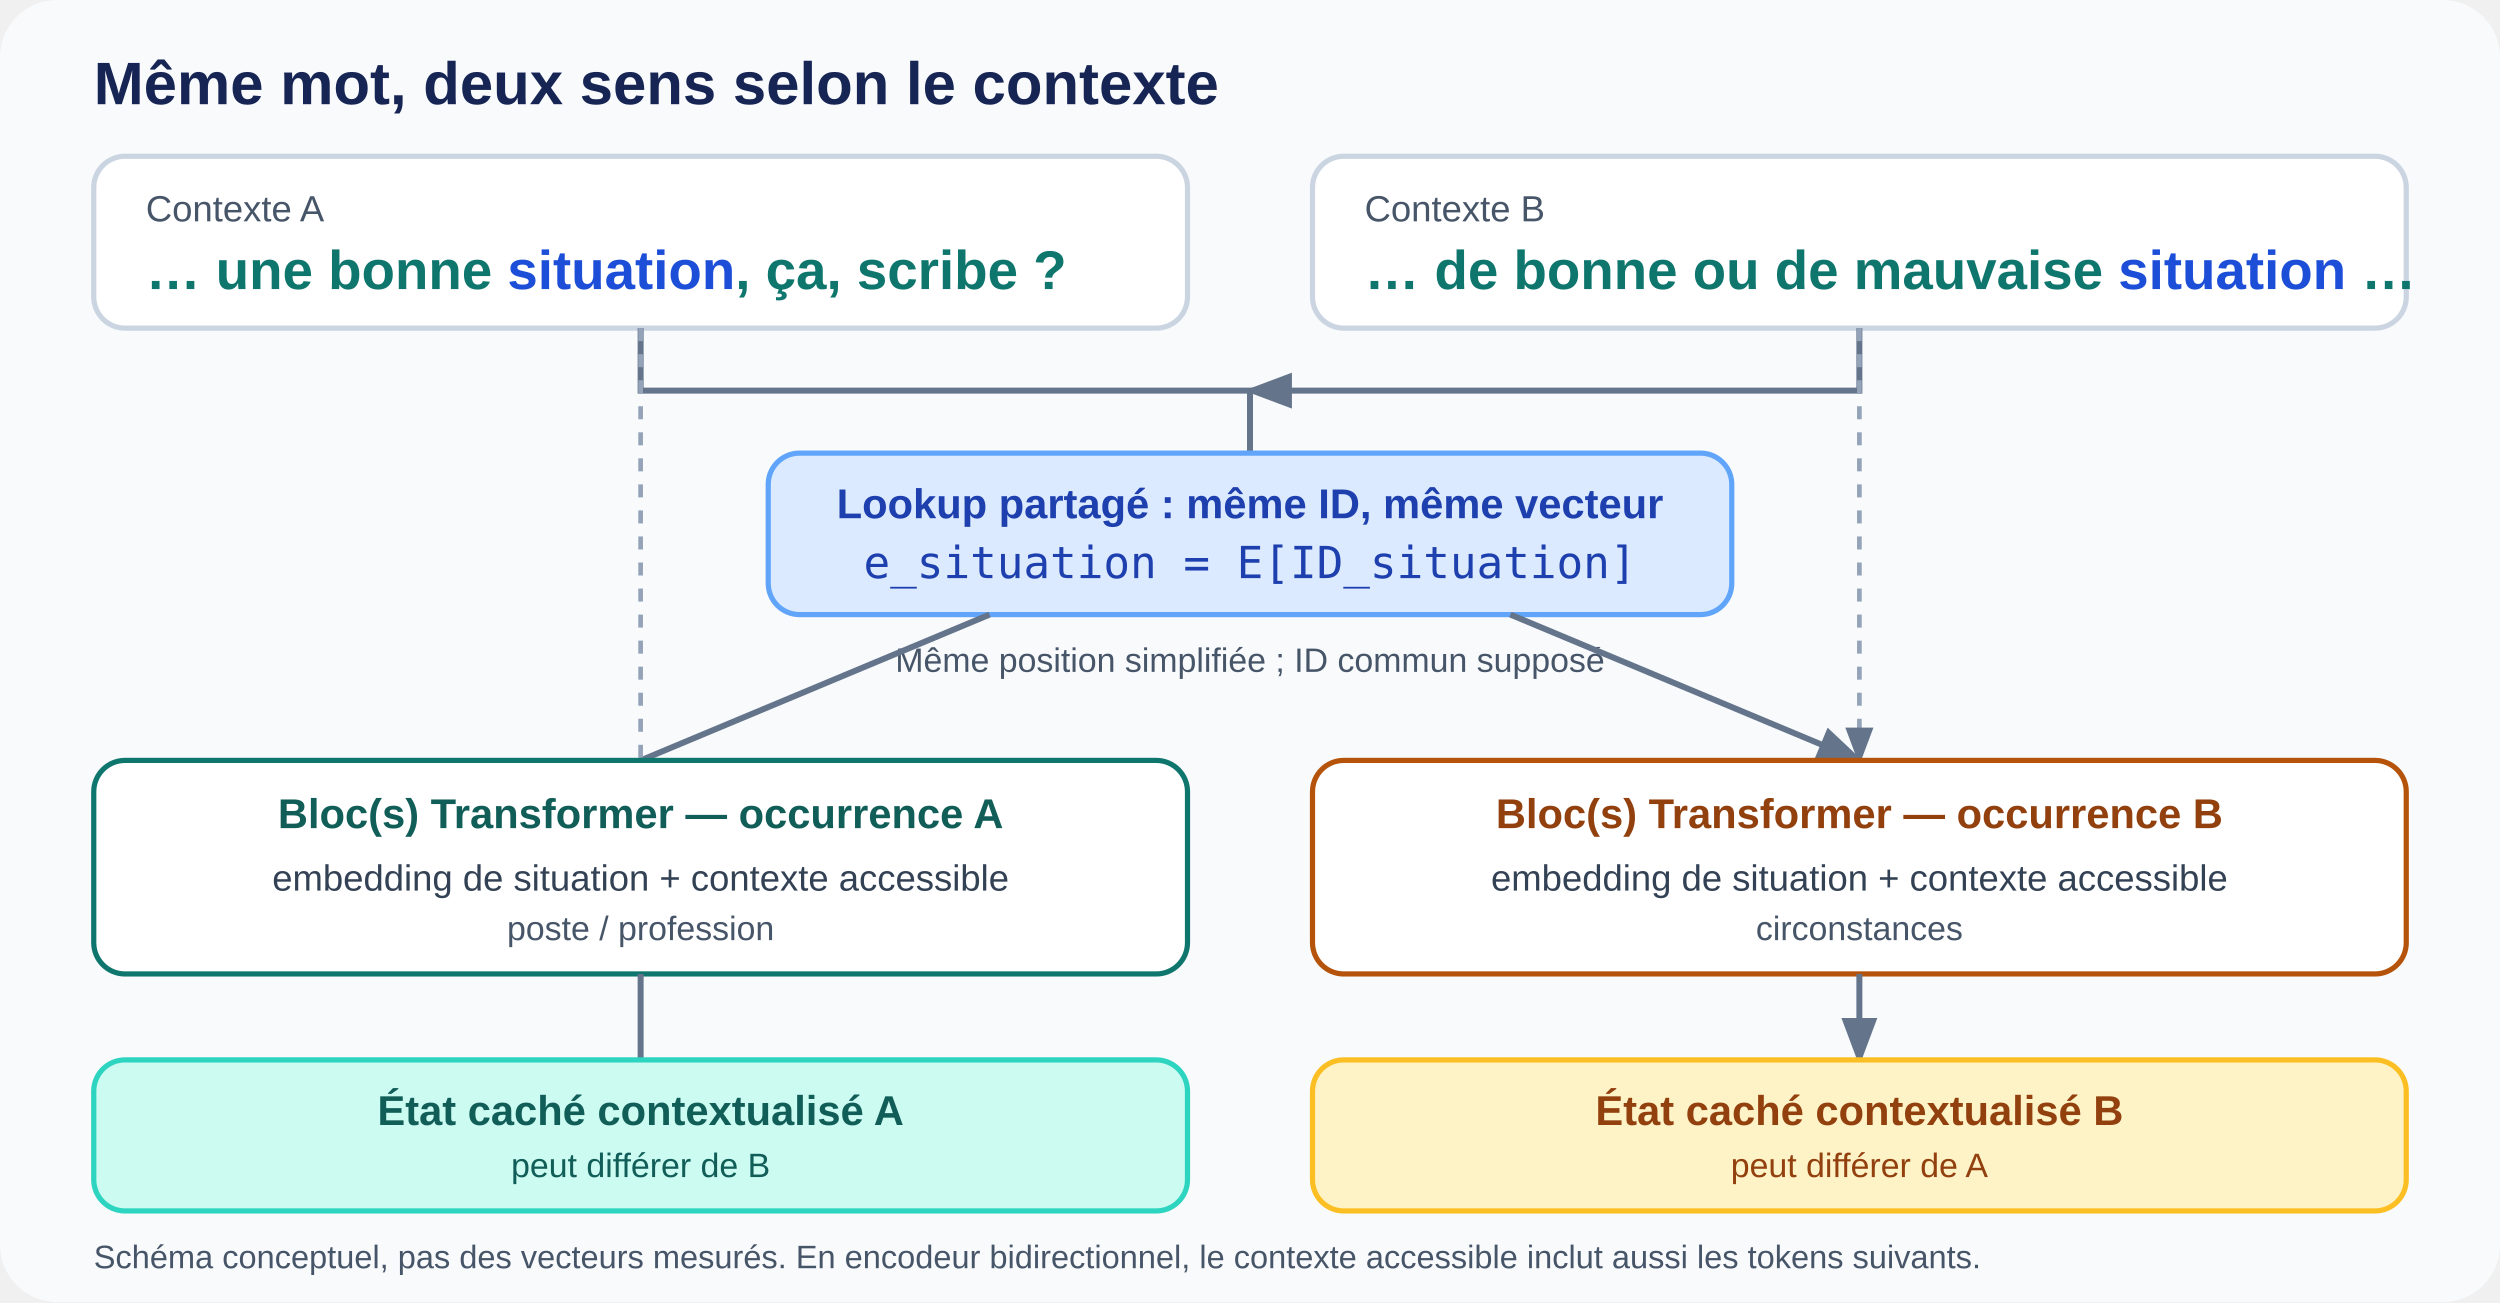
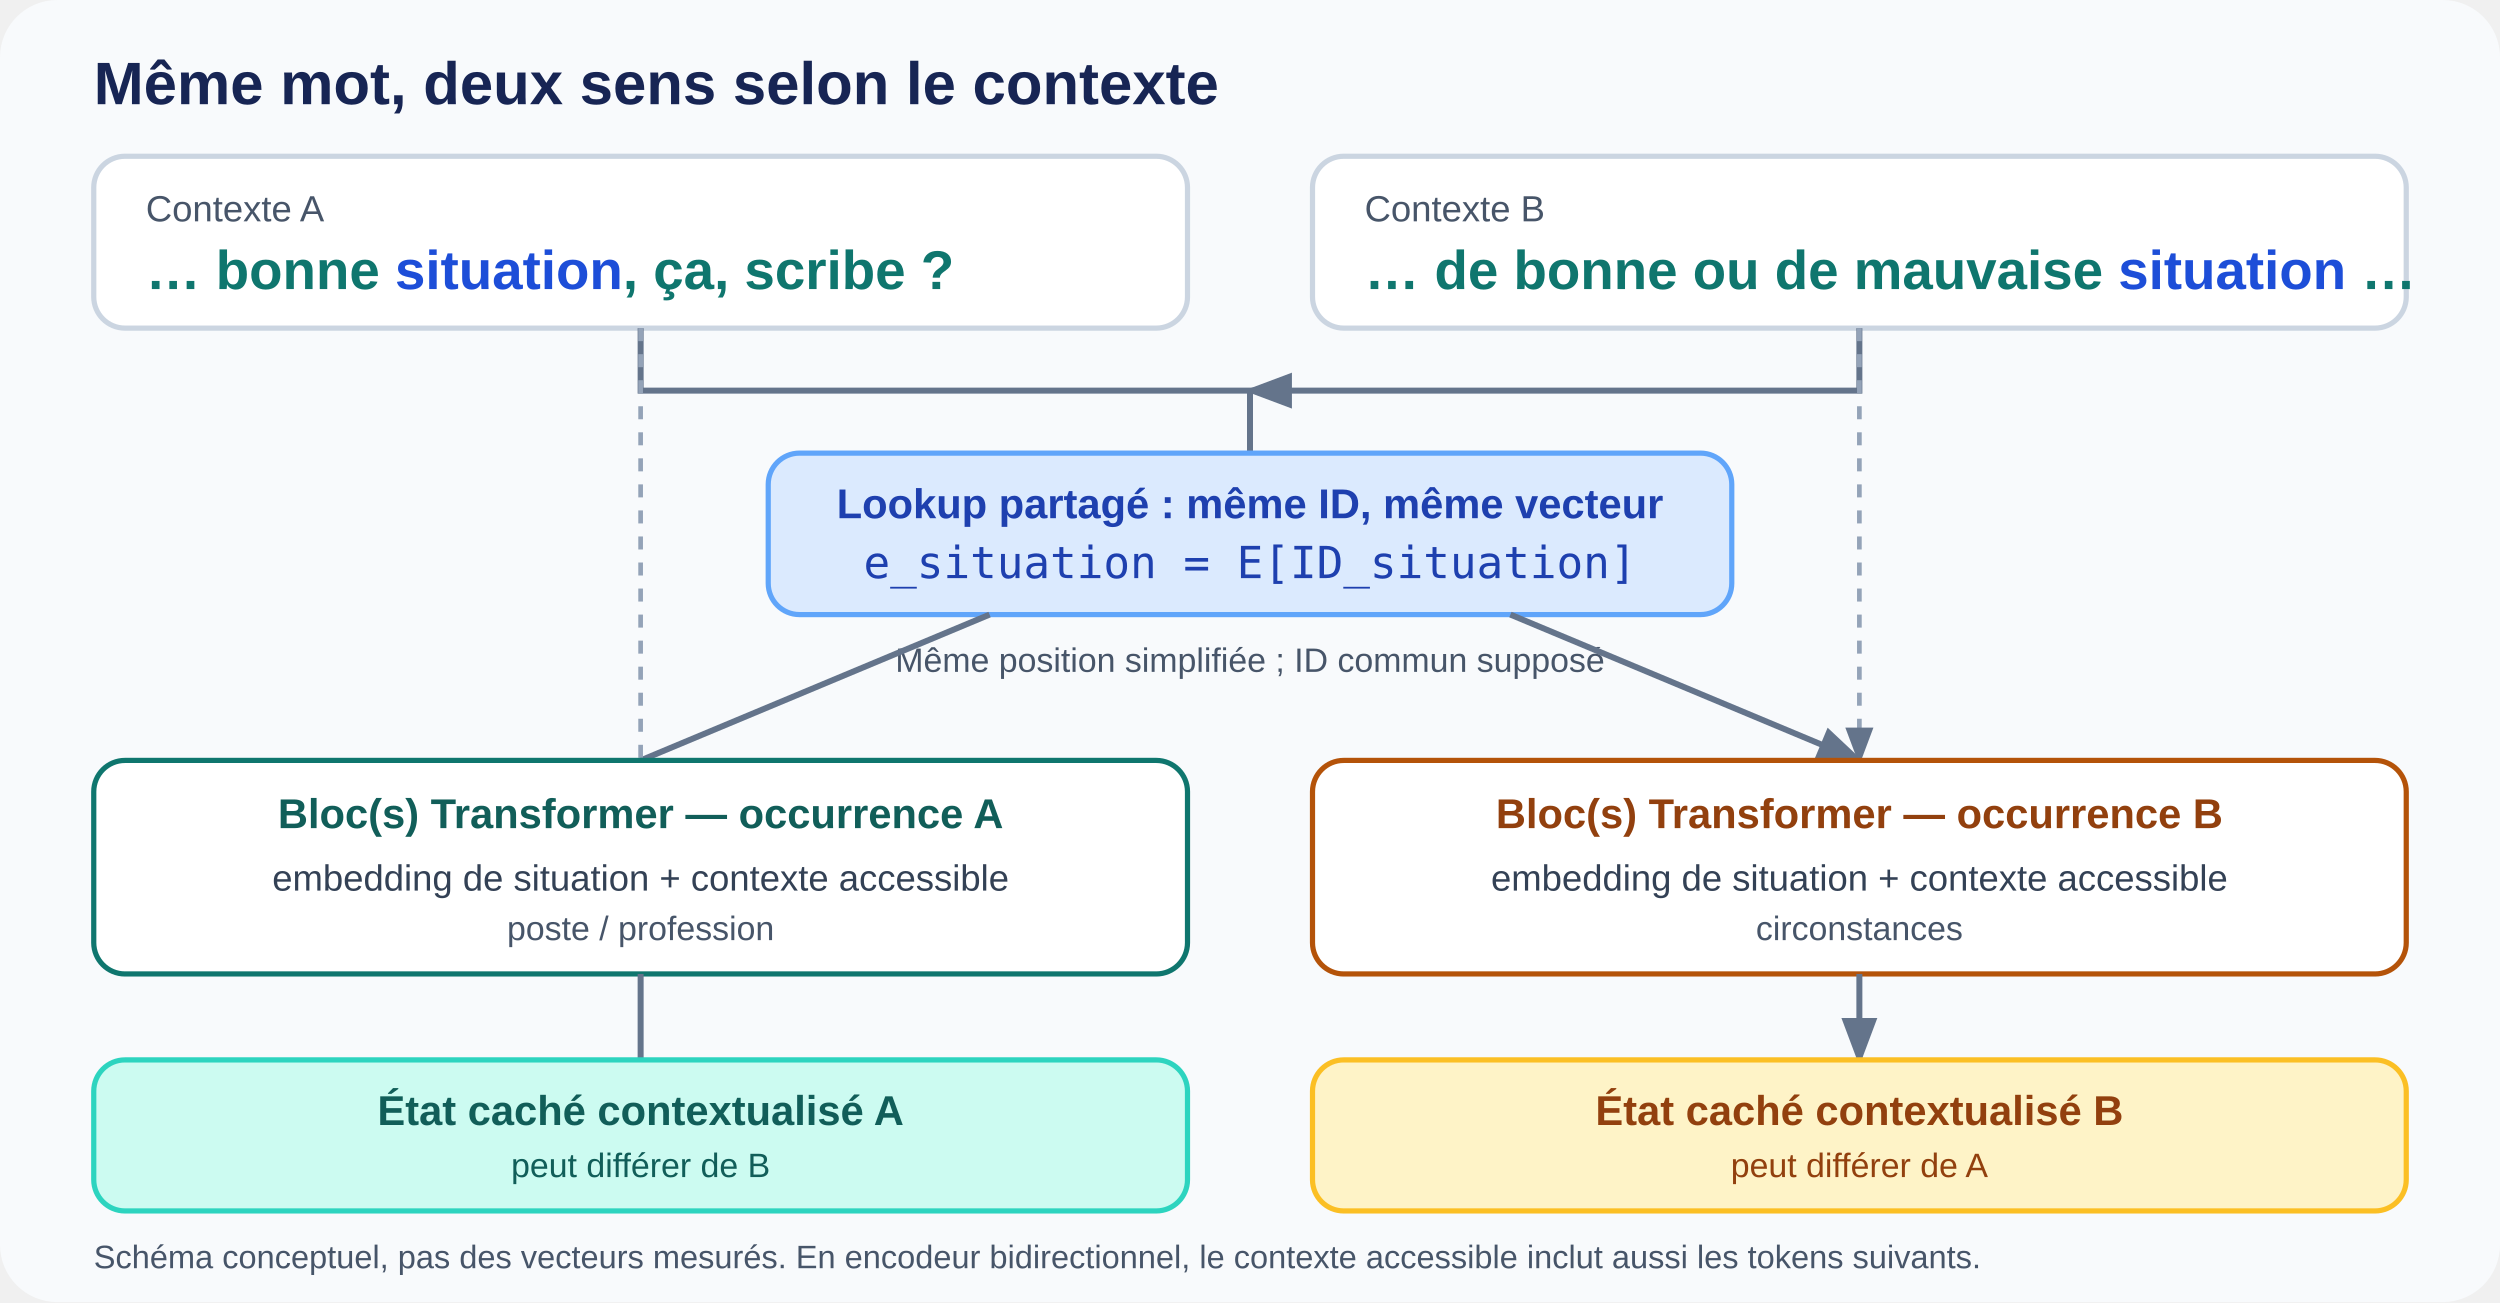
<svg xmlns="http://www.w3.org/2000/svg" viewBox="0 0 960 500" role="img" aria-labelledby="title desc">
  <defs>
    <marker id="arrow" markerWidth="9" markerHeight="9" refX="7" refY="3" orient="auto">
      <path d="M0 0 L0 6 L8 3 z" fill="#64748b" />
    </marker>
  </defs>
  <rect width="960" height="500" rx="22" fill="#f8fafc" />
  <text x="36" y="40" font-family="Arial,sans-serif" font-size="23" font-weight="700" fill="#172554">Même mot, deux sens selon le contexte</text>
  <rect x="36" y="60" width="420" height="66" rx="12" fill="#fff" stroke="#cbd5e1" stroke-width="2" />
  <text x="56" y="85" font-family="Arial,sans-serif" font-size="14" fill="#475569">Contexte A</text>
-   <text x="56" y="111" font-family="Arial,sans-serif" font-size="21" font-weight="700" fill="#0f766e">… une bonne <tspan fill="#1d4ed8">situation</tspan>, ça, scribe ?</text>
+   <text x="56" y="111" font-family="Arial,sans-serif" font-size="21" font-weight="700" fill="#0f766e">… bonne <tspan fill="#1d4ed8">situation</tspan>, ça, scribe ?</text>
  <rect x="504" y="60" width="420" height="66" rx="12" fill="#fff" stroke="#cbd5e1" stroke-width="2" />
  <text x="524" y="85" font-family="Arial,sans-serif" font-size="14" fill="#475569">Contexte B</text>
  <text x="524" y="111" font-family="Arial,sans-serif" font-size="21" font-weight="700" fill="#0f766e">… de bonne ou de mauvaise <tspan fill="#1d4ed8">situation</tspan> …</text>
  <path d="M246 126 L246 150 L480 150 L480 174 M714 126 L714 150 L480 150" fill="none" stroke="#64748b" stroke-width="2.3" marker-end="url(#arrow)" />
  <rect x="295" y="174" width="370" height="62" rx="12" fill="#dbeafe" stroke="#60a5fa" stroke-width="2" />
  <text x="480" y="199" text-anchor="middle" font-family="Arial,sans-serif" font-size="16" font-weight="700" fill="#1e40af">Lookup partagé : même ID, même vecteur</text>
  <text x="480" y="222" text-anchor="middle" font-family="monospace" font-size="17" fill="#1e40af">e_situation = E[ID_situation]</text>
  <text x="480" y="258" text-anchor="middle" font-family="Arial,sans-serif" font-size="13" fill="#475569">Même position simplifiée ; ID commun supposé</text>
  <path d="M380 236 L246 292 M580 236 L714 292" fill="none" stroke="#64748b" stroke-width="2.3" marker-end="url(#arrow)" />
  <path d="M246 126 L246 292 M714 126 L714 292" fill="none" stroke="#94a3b8" stroke-width="1.8" stroke-dasharray="5 5" marker-end="url(#arrow)" />
  <rect x="36" y="292" width="420" height="82" rx="12" fill="#fff" stroke="#0f766e" stroke-width="2" />
  <text x="246" y="318" text-anchor="middle" font-family="Arial,sans-serif" font-size="16" font-weight="700" fill="#115e59">Bloc(s) Transformer — occurrence A</text>
  <text x="246" y="342" text-anchor="middle" font-family="Arial,sans-serif" font-size="14" fill="#334155">embedding de situation + contexte accessible</text>
  <text x="246" y="361" text-anchor="middle" font-family="Arial,sans-serif" font-size="13" fill="#475569">poste / profession</text>
  <rect x="504" y="292" width="420" height="82" rx="12" fill="#fff" stroke="#b45309" stroke-width="2" />
  <text x="714" y="318" text-anchor="middle" font-family="Arial,sans-serif" font-size="16" font-weight="700" fill="#92400e">Bloc(s) Transformer — occurrence B</text>
  <text x="714" y="342" text-anchor="middle" font-family="Arial,sans-serif" font-size="14" fill="#334155">embedding de situation + contexte accessible</text>
  <text x="714" y="361" text-anchor="middle" font-family="Arial,sans-serif" font-size="13" fill="#475569">circonstances</text>
  <path d="M246 374 L246 407 M714 374 L714 407" fill="none" stroke="#64748b" stroke-width="2.3" marker-end="url(#arrow)" />
  <rect x="36" y="407" width="420" height="58" rx="12" fill="#ccfbf1" stroke="#2dd4bf" stroke-width="2" />
  <rect x="504" y="407" width="420" height="58" rx="12" fill="#fef3c7" stroke="#fbbf24" stroke-width="2" />
  <text x="246" y="432" text-anchor="middle" font-family="Arial,sans-serif" font-size="16" font-weight="700" fill="#115e59">État caché contextualisé A</text>
  <text x="714" y="432" text-anchor="middle" font-family="Arial,sans-serif" font-size="16" font-weight="700" fill="#92400e">État caché contextualisé B</text>
  <text x="246" y="452" text-anchor="middle" font-family="Arial,sans-serif" font-size="13" fill="#115e59">peut différer de B</text>
  <text x="714" y="452" text-anchor="middle" font-family="Arial,sans-serif" font-size="13" fill="#92400e">peut différer de A</text>
  <text x="36" y="487" font-family="Arial,sans-serif" font-size="12.5" fill="#475569">Schéma conceptuel, pas des vecteurs mesurés. En encodeur bidirectionnel, le contexte accessible inclut aussi les tokens suivants.</text>
</svg>
